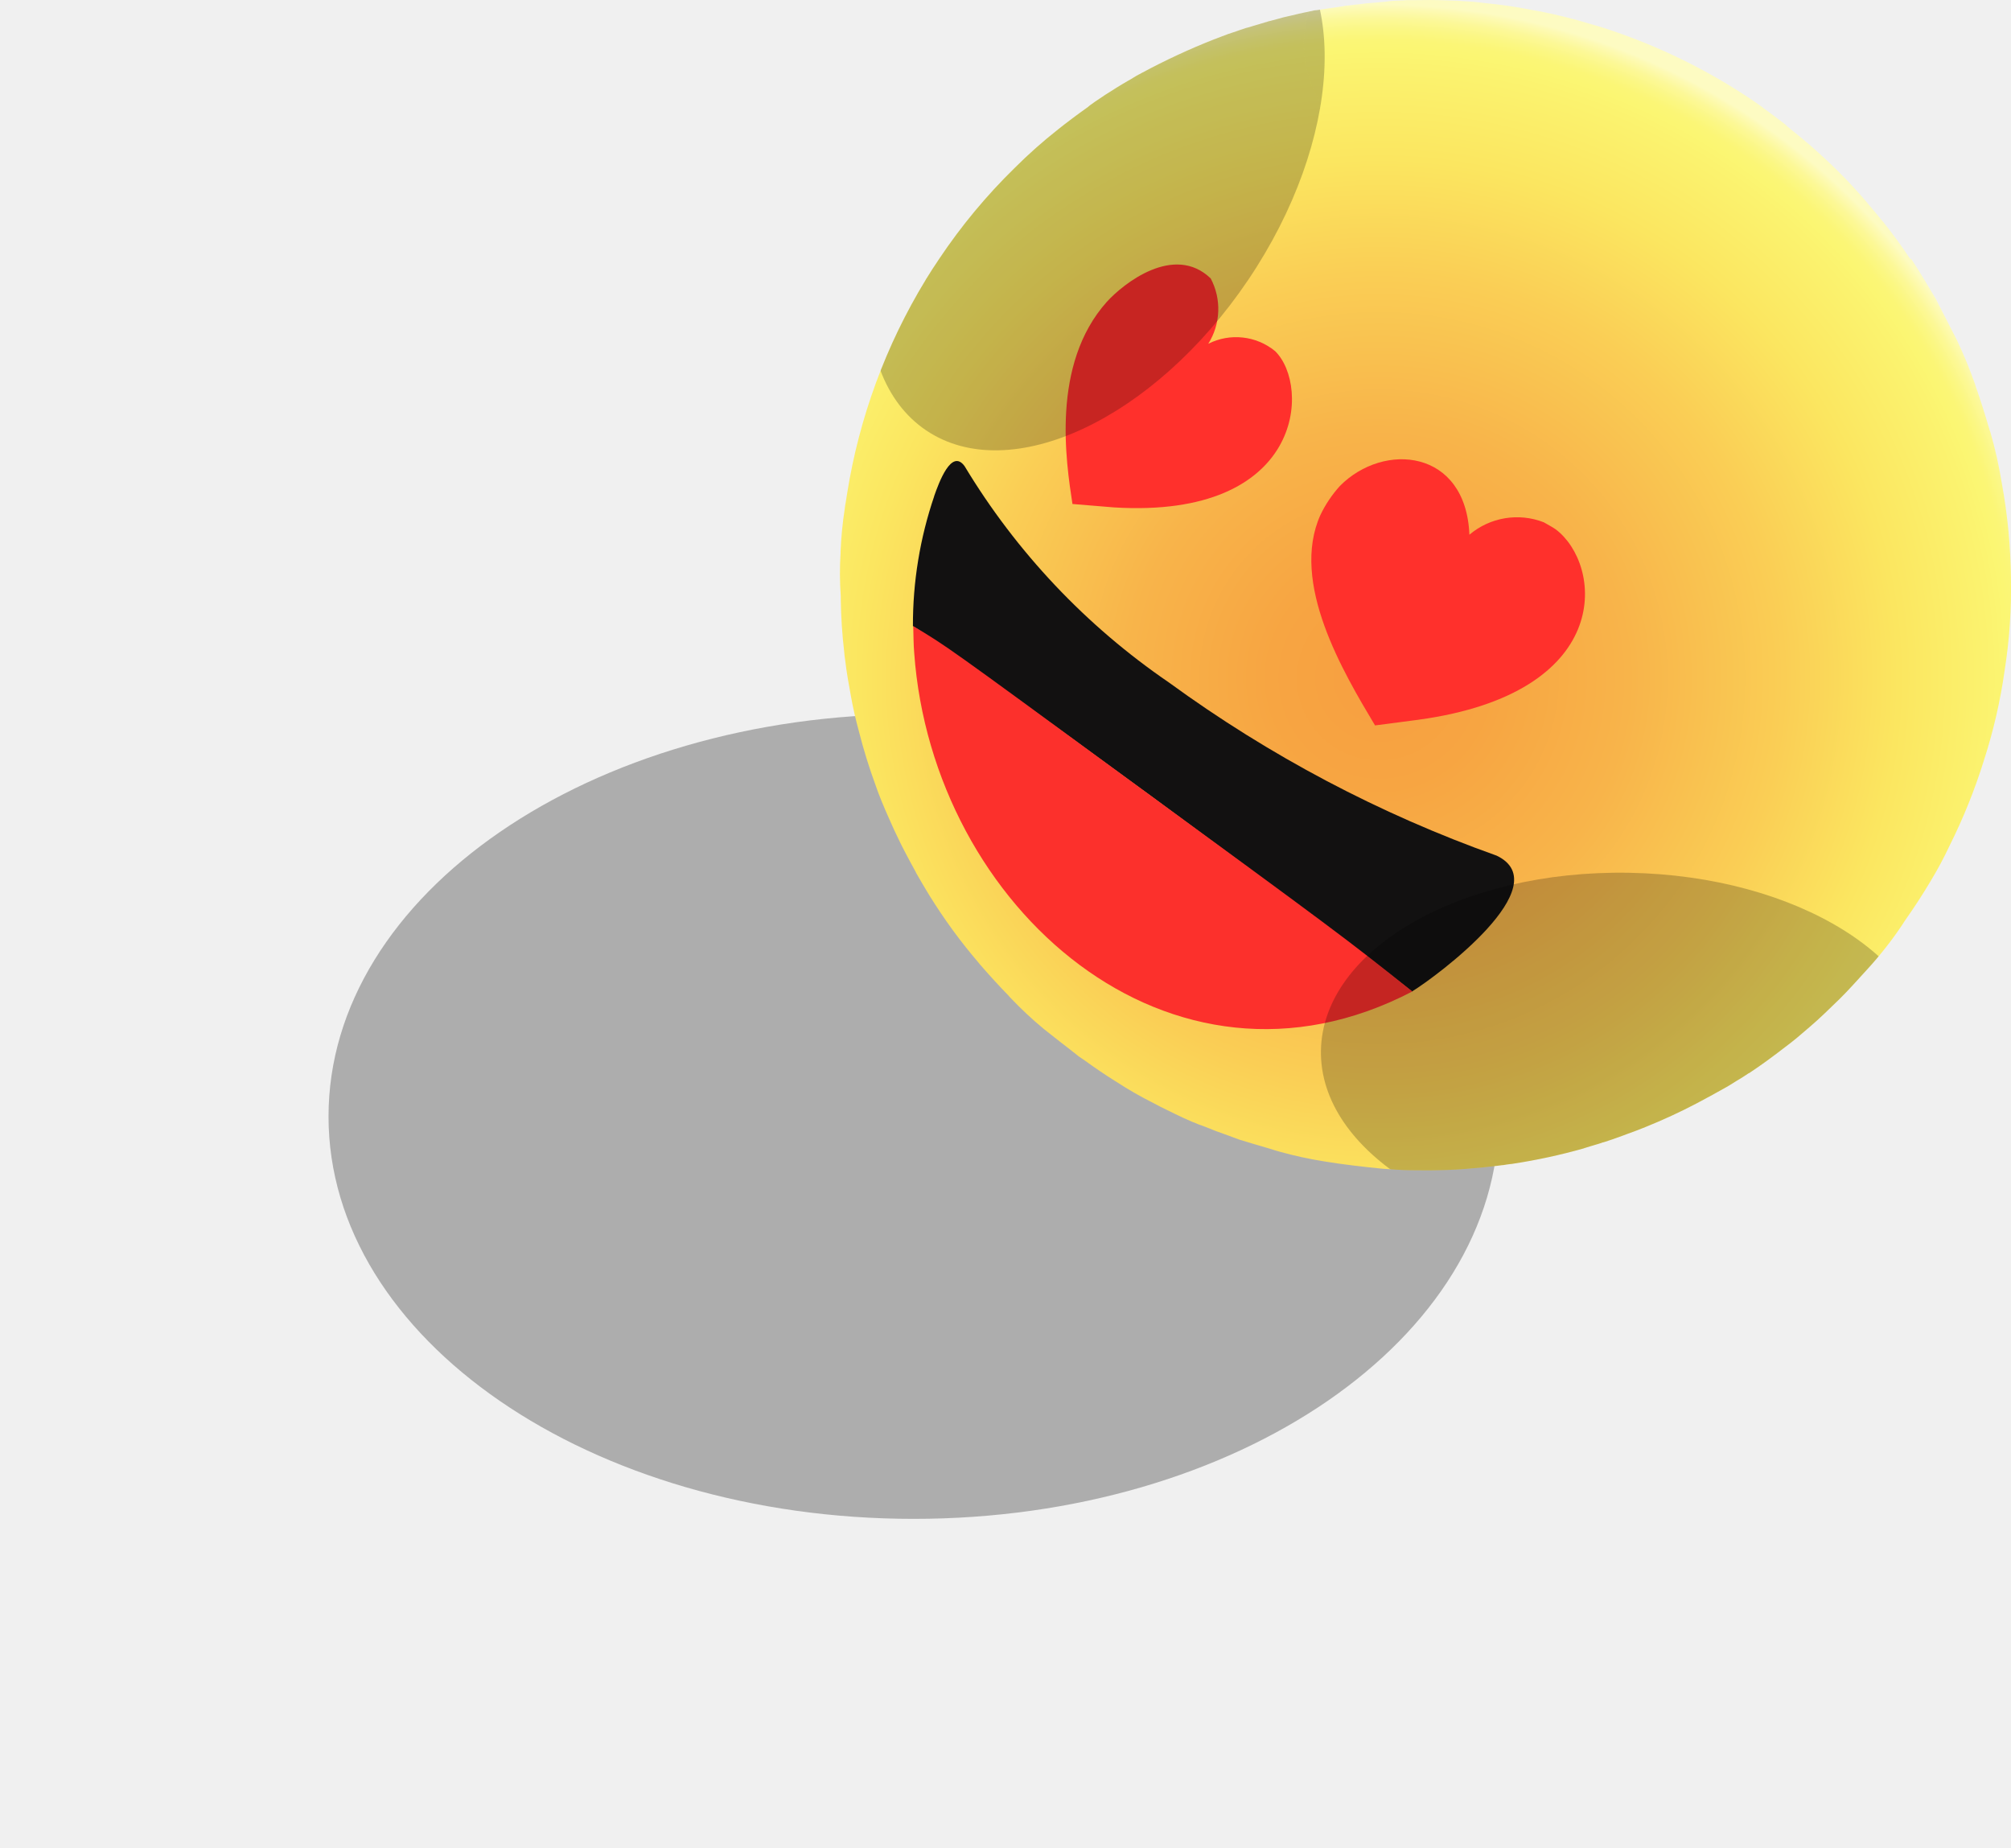
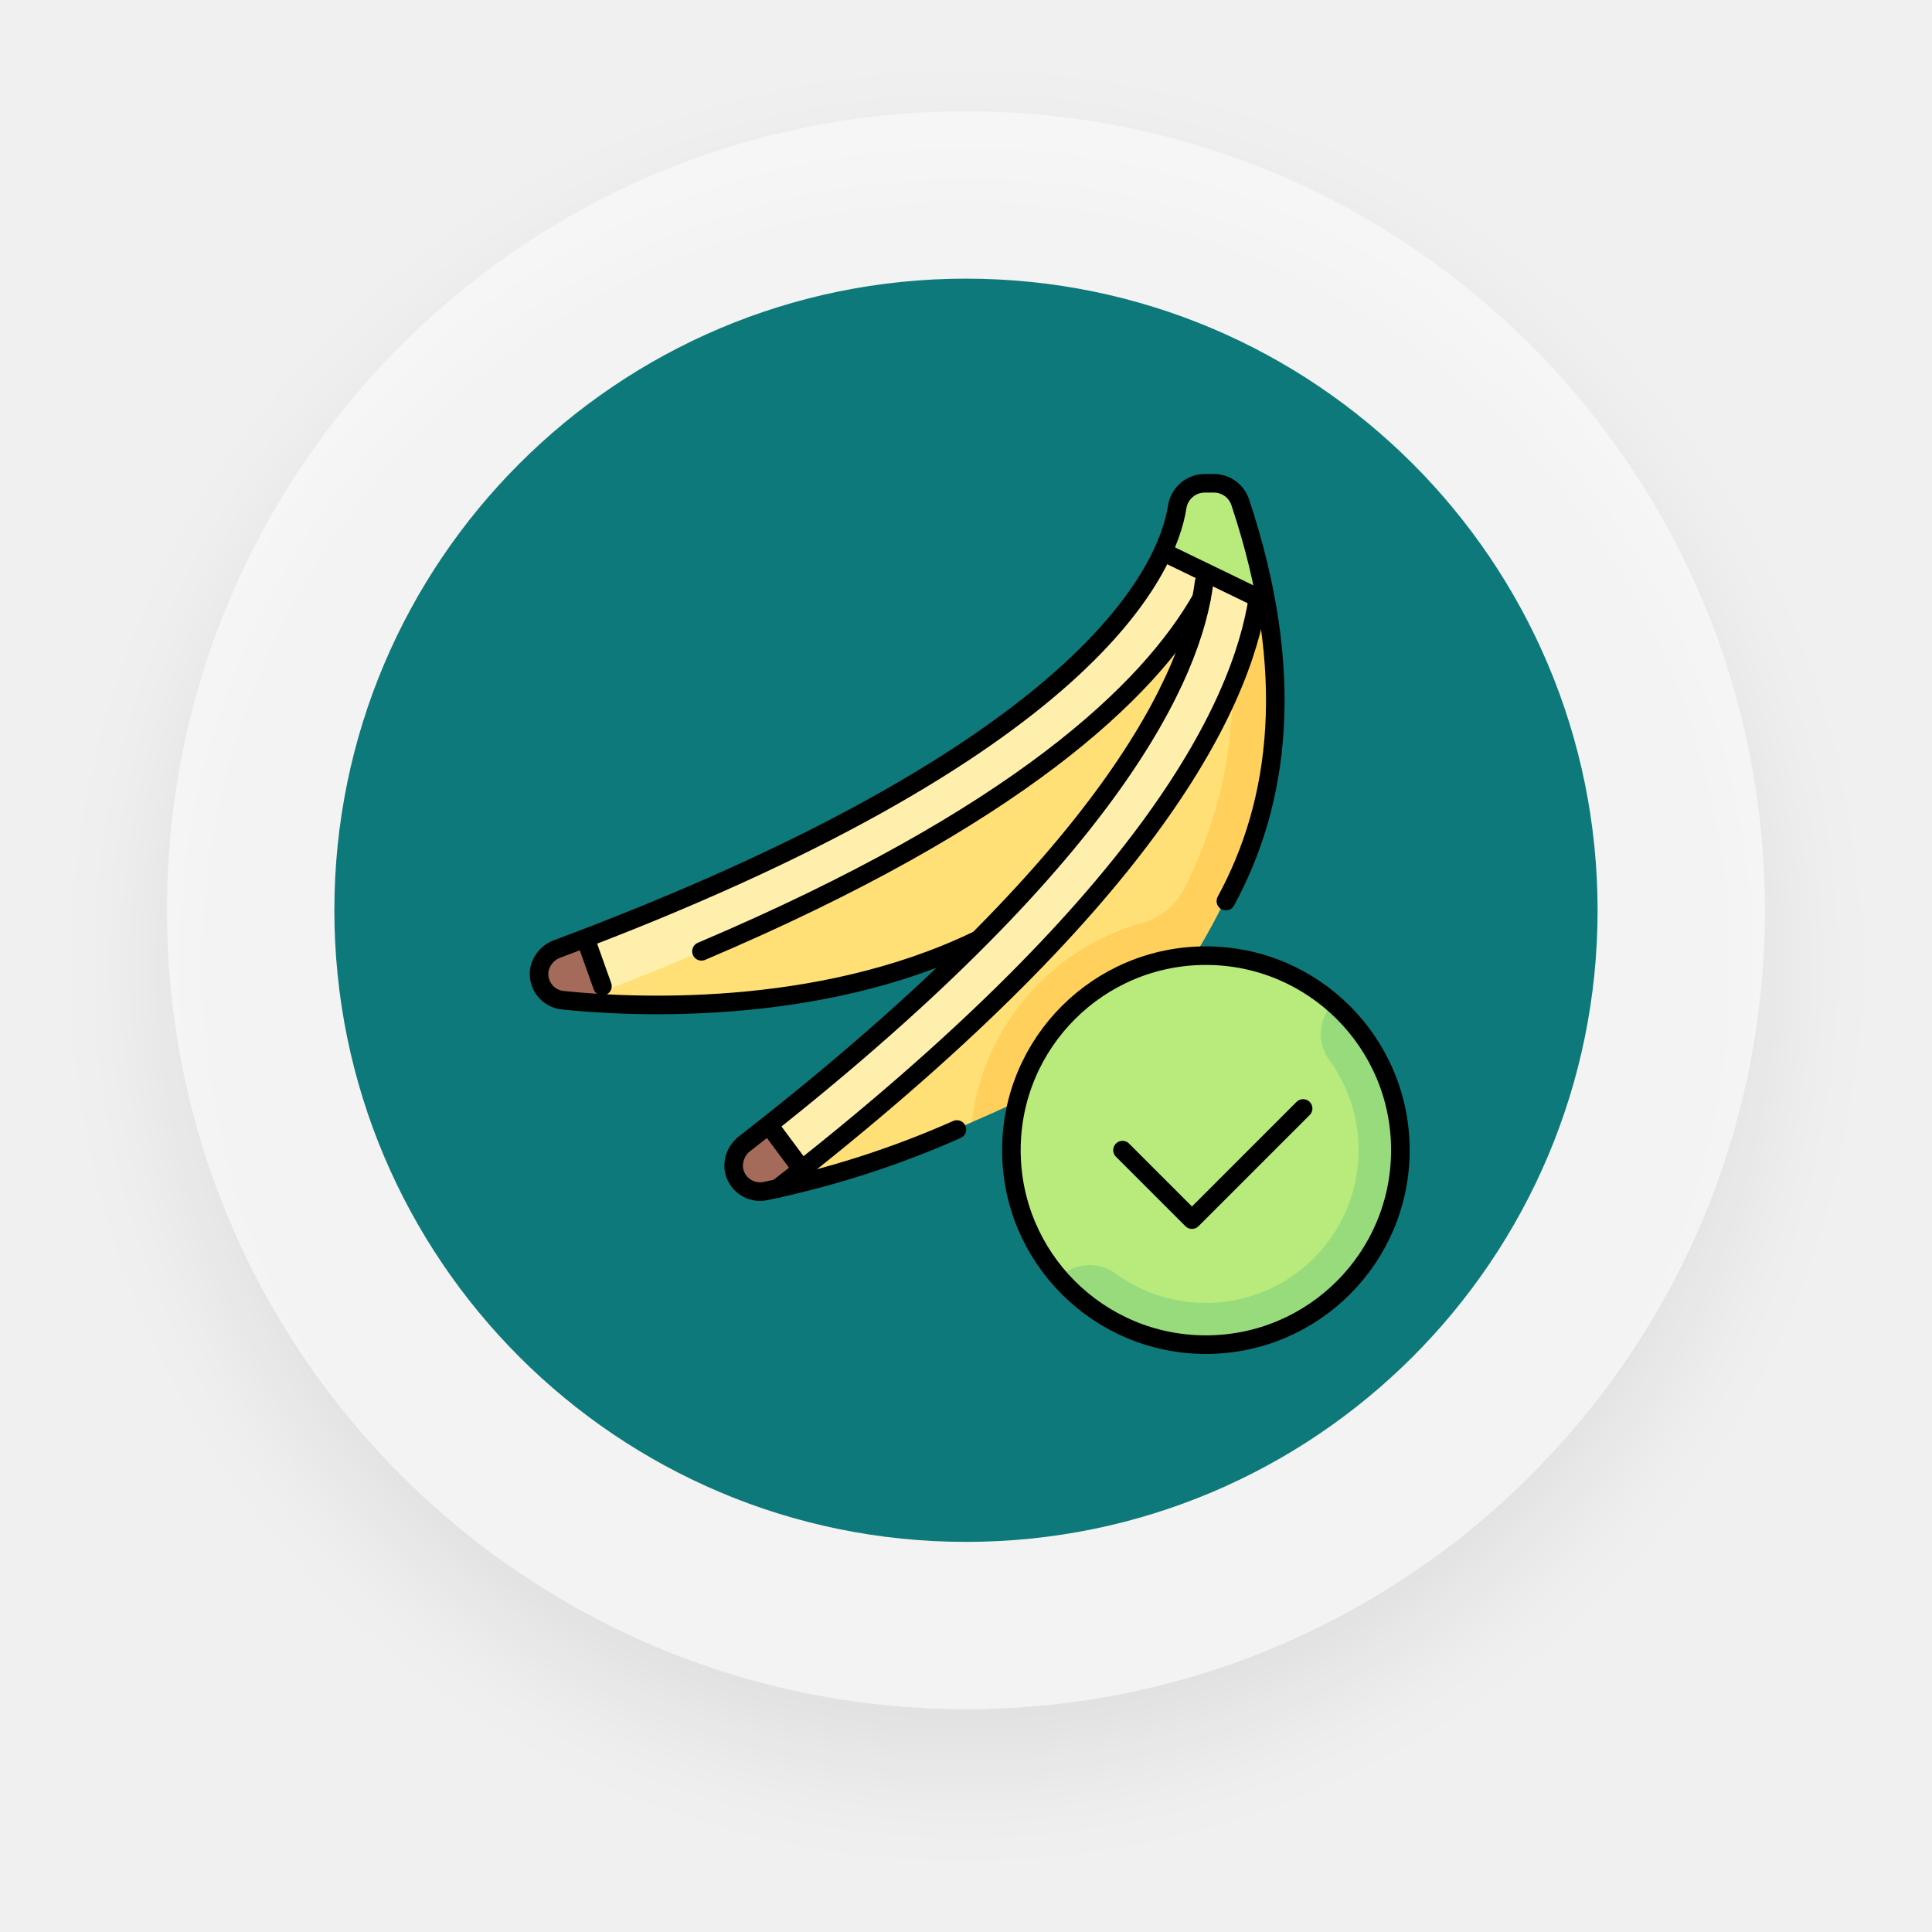
- <svg xmlns="http://www.w3.org/2000/svg" xmlns:xlink="http://www.w3.org/1999/xlink" width="82.478" height="75.758" viewBox="0 0 82.478 75.758">
+ <svg xmlns="http://www.w3.org/2000/svg" width="104" height="104" viewBox="0 0 104 104">
  <defs>
-     <radialGradient id="radial-gradient" cx="0.471" cy="0.58" r="0.575" gradientTransform="matrix(-0.999, -0.004, -0.004, 1, 0.933, 0.001)" gradientUnits="objectBoundingBox">
-       <stop offset="0" stop-color="#f79f40" />
-       <stop offset="0.163" stop-color="#f7a542" />
-       <stop offset="0.371" stop-color="#f8b44a" />
-       <stop offset="0.601" stop-color="#face55" />
-       <stop offset="0.771" stop-color="#fbe660" />
-       <stop offset="0.91" stop-color="#fbf36f" />
-       <stop offset="0.932" stop-color="#fbf672" />
-       <stop offset="0.947" stop-color="#fbf676" />
-       <stop offset="0.962" stop-color="#fbf783" />
-       <stop offset="0.978" stop-color="#fcf897" />
-       <stop offset="0.994" stop-color="#fdfab4" />
-       <stop offset="1" stop-color="#fdfbc2" />
-     </radialGradient>
-     <clipPath id="clip-path">
-       <path id="Trazado_116496" data-name="Trazado 116496" d="M52.65,29.84v-.06c0-.11-.03-.77-.15-1.75-.01-.09-.02-.17-.03-.26-.02-.12-.04-.25-.06-.38a23.894,23.894,0,0,0-3.15-8.77c0-.01-.01-.01-.01-.02-.17-.29-.35-.57-.54-.85h0a23.353,23.353,0,0,0-3.06-3.74,20.449,20.449,0,0,0-1.77-1.6c-.39-.32-.78-.62-1.19-.91a.265.265,0,0,1-.06-.05l-.05-.04-.21-.15c-.26-.18-.55-.37-.86-.57h0c-.01-.01-.02-.01-.03-.02-.15-.09-.3-.19-.47-.28-.07-.04-.15-.09-.22-.13s-.12-.07-.19-.11a1.092,1.092,0,0,0-.15-.08,25.413,25.413,0,0,0-2.93-1.4c-.26-.11-.47-.18-.58-.23l-.18-.07-.18-.07c-.01,0-.02-.01-.03-.01l-.04-.01-.3-.1-.04-.01c-.01,0-.03-.01-.04-.01l-.2-.07a2.759,2.759,0,0,0-.27-.08l-.23-.07c-.04-.01-.09-.03-.13-.04-.01,0-.03-.01-.04-.01s-.03-.01-.05-.01a.636.636,0,0,1-.07-.02l-.26-.07-.22-.06c-.07-.02-.14-.03-.21-.05h-.01l-.13-.03-.25-.06-.18-.04a2.049,2.049,0,0,0-.24-.05c-.01,0-.03-.01-.04-.01-.06-.01-.12-.03-.18-.04l-.11-.02-.13-.03h-.02l-.04-.01c-.02,0-.05-.01-.07-.01a1.766,1.766,0,0,1-.2-.04.6.6,0,0,0-.12-.02h0a2.068,2.068,0,0,1-.22-.04l-.19-.03c-.03-.01-.07-.01-.11-.02a.985.985,0,0,0-.17-.02,1,1,0,0,0-.16-.02l-.27-.03-.25-.03c-.03,0-.05-.01-.08-.01h-.02a1.641,1.641,0,0,0-.23-.02l-.34-.03c-.08-.01-.16-.01-.23-.02-.09-.01-.17-.01-.26-.02s-.18-.01-.27-.02A.97.97,0,0,1,29.76,7h-.37c-.48-.01-.96-.01-1.45,0-.11,0-.21,0-.31.01s-.22.01-.32.02c-.07,0-.13.01-.19.01-.16.01-.31.02-.46.04-.05,0-.11.01-.16.01-.22.02-.43.04-.64.07-.1.01-.2.02-.3.04h-.01c-.02,0-.04.01-.06.01q-.24.03-.45.06c-.11.02-.23.04-.34.05-.26.04-.47.08-.61.11-.7.14-1.38.3-2.06.5-.41.11-.77.22-1.21.38a24.021,24.021,0,0,0-5.31,2.61h0c-.17.11-.33.22-.49.33a.265.265,0,0,0-.06.05c-.28.2-.56.4-.84.61a.423.423,0,0,1-.07.05l-.02.02-.02.02c-.01.01-.02.02-.03.02s-.02.01-.03.02c-.08.06-.15.12-.23.18-.15.12-.3.24-.44.36-.08.07-.16.13-.24.2-.16.14-.32.27-.46.4l-.02.02-.02.02c-.03.03-.07.06-.1.09-.75.69-1.21,1.19-1.24,1.22-.23.25-.46.51-.69.77-.16.19-.33.38-.5.59-.01.01-.02.03-.04.04l-.03.03c-.34.42-.69.89-1.08,1.46l-.01.01-.01.01c-.01.01-.01.02-.02.02-.18.26-.36.55-.54.86-.16.26-.32.52-.46.75l-.46.88c-.15.29-.29.56-.42.82a16.758,16.758,0,0,0-.76,1.82h0v.01c-.22.6-.42,1.23-.6,1.84l-.01.02a.037.037,0,0,1-.01.03,17.968,17.968,0,0,0-.5,2.13,23.506,23.506,0,0,0-.17,7.66,22.794,22.794,0,0,0,.82,3.68,23.944,23.944,0,0,0,1.38,3.51,15.311,15.311,0,0,0,.75,1.42c.32.56.68,1.11,1.06,1.66.04.07.09.13.13.2a16,16,0,0,0,1.39,1.8c.34.37.78.88,1.14,1.24s.83.82,1.22,1.15h0c.42.37.6.53.99.83q.72.585,1.47,1.08h.01c.16.11.32.22.49.32.19.12.38.24.55.34.09.05.22.13.36.21a.573.573,0,0,1,.07.04c.15.09.33.18.52.29.04.02.09.05.13.07a22.789,22.789,0,0,0,2.12,1c.18.07.42.17.7.28l.24.09.42.15.3.1.11.03c.01,0,.01,0,.02.01l.16.05a2.759,2.759,0,0,0,.27.08l.26.08c.01,0,.02,0,.02.01a22.1,22.1,0,0,0,2.96.66l.09.01c.08.01.17.03.27.04h.03l.23.03.53.06c.24.03.56.05.79.07s.49.03.74.04h.02c.13.01.25.01.37.01.33.01.77,0,1.1.01s.79-.03,1.13-.05c.72-.06,1.68-.17,2.39-.28a18.747,18.747,0,0,0,1.84-.38c.14-.04.28-.08.43-.12.43-.12.87-.25,1.24-.36l.43-.16c.35-.12.69-.25,1.03-.38l.17-.06c.4-.15.89-.38,1.32-.59.19-.09.37-.18.55-.28a15.71,15.71,0,0,0,1.56-.88c.02-.01.03-.02.05-.03.41-.26.82-.52,1.22-.81.09-.06.18-.12.26-.17l.44-.34c.12-.09.23-.18.35-.27l.66-.52a14.289,14.289,0,0,0,1.37-1.26l.03-.03.07-.07c.35-.35.74-.77,1.2-1.29a.138.138,0,0,0,.03-.04h0a20.958,20.958,0,0,0,2.02-2.71c.01-.01.01-.02.02-.03.19-.3.38-.61.57-.95v-.01h0c.08-.14.16-.29.24-.44.11-.2.22-.41.31-.59l.09-.18c.16-.32.31-.65.47-.99.21-.47.41-.94.56-1.36h0c.26-.7.5-1.44.71-2.23.13-.48.25-.96.33-1.41.1-.48.18-.98.25-1.5.02-.12.03-.23.05-.34.08-.69.14-1.41.16-2.14v-.13C52.68,31.04,52.68,30.45,52.65,29.84Z" transform="translate(-4.654 -6.992)" />
-     </clipPath>
-     <linearGradient id="linear-gradient" x1="-0.166" y1="-323.933" x2="-1.166" y2="-323.933" gradientUnits="objectBoundingBox">
-       <stop offset="0" stop-color="#19b79c" />
-       <stop offset="0.405" stop-color="#1dbb9e" />
-       <stop offset="0.825" stop-color="#2ac8a3" />
-       <stop offset="0.997" stop-color="#31cfa6" />
-     </linearGradient>
-     <linearGradient id="linear-gradient-2" x1="-2.106" y1="-363.238" x2="-3.08" y2="-363.238" xlink:href="#linear-gradient" />
-     <clipPath id="clip-path-2">
-       <path id="Trazado_116504" data-name="Trazado 116504" d="M4.652,29.65v-.06a15.757,15.757,0,0,1,.17-1.74,2.335,2.335,0,0,1,.04-.26c.02-.12.04-.25.06-.38a24.088,24.088,0,0,1,3.22-8.75c0-.01.01-.01.01-.02.18-.29.36-.57.55-.85h0a23.39,23.39,0,0,1,3.09-3.72,20.134,20.134,0,0,1,1.78-1.58q.585-.465,1.2-.9a.265.265,0,0,0,.06-.05l.05-.04.21-.15c.26-.18.55-.37.86-.56h0c.01-.01.02-.01.03-.02.15-.09.31-.19.47-.28a2.53,2.53,0,0,0,.22-.13c.06-.04.12-.07.19-.11.05-.03.1-.05.15-.08a27.308,27.308,0,0,1,2.95-1.37c.26-.1.47-.18.58-.22l.18-.06.18-.06c.01,0,.02-.01.03-.01l.05-.02.3-.1.04-.01c.01,0,.03-.01.04-.01l.2-.06c.08-.02.19-.06.27-.08l.23-.07a.647.647,0,0,0,.13-.04c.01,0,.03-.01.04-.01s.03-.01.05-.01a.637.637,0,0,0,.07-.02l.26-.07.22-.06c.07-.02.14-.03.21-.05h.01l.13-.03c.08-.02.18-.04.25-.06l.18-.04c.08-.02.16-.03.24-.05.01,0,.03-.01.04-.01a1.163,1.163,0,0,0,.18-.04l.11-.01.13-.02h.02l.04-.01c.02,0,.05-.01.07-.01l.2-.03c.04-.01.09-.01.13-.02h0l.22-.03.19-.03a.516.516,0,0,0,.11-.02.985.985,0,0,1,.17-.02c.06-.01.11-.01.16-.02l.27-.03.25-.03c.03,0,.05-.01.08-.01h.02c.07-.01.15-.01.23-.02l.34-.03c.08-.01.16-.01.23-.02a1.569,1.569,0,0,1,.24-.03,2.437,2.437,0,0,1,.27-.01.86.86,0,0,1,.16-.01l.15-.01h.24c.49-.01.97-.01,1.45.01.11,0,.21.01.31.01s.22.01.32.02c.07,0,.13.01.19.01.16.01.31.02.46.04.05.01.11.01.16.02.22.02.43.05.64.07.1.01.2.03.3.04h.01c.02,0,.04.01.06.01.16.02.31.05.45.07l.34.06c.26.05.47.09.6.11.69.14,1.38.31,2.06.52.41.11.76.23,1.21.39a24.178,24.178,0,0,1,5.28,2.65h0c.16.11.33.22.49.34a.265.265,0,0,1,.06.05c.28.2.56.41.83.62a.424.424,0,0,0,.07.05l.02.02.02.02.03.03c.01.01.02.01.02.02.08.06.15.12.22.18.15.12.3.24.44.36.08.07.16.14.24.2.16.14.31.28.46.41l.02.02.02.02c.03.03.07.06.1.09.75.69,1.2,1.2,1.23,1.23.23.25.46.51.68.78.16.19.32.38.49.59.01.01.02.03.04.04l.02.03c.33.42.69.89,1.07,1.47l.04.01.01.01c.01.01.01.02.02.02.17.26.36.56.54.86.16.26.31.53.45.75l.45.88c.15.29.29.56.42.82a18.431,18.431,0,0,1,.75,1.83h0v.01c.21.6.41,1.23.59,1.85l.01.02a.037.037,0,0,0,.01.03,17.59,17.59,0,0,1,.48,2.14,22.71,22.71,0,0,1,.37,3.87,21.465,21.465,0,0,1-.26,3.8,21.96,21.96,0,0,1-.85,3.68,23.286,23.286,0,0,1-1.41,3.5,15.244,15.244,0,0,1-.76,1.42c-.33.56-.69,1.11-1.07,1.65-.04.07-.09.13-.13.2a15.2,15.2,0,0,1-1.41,1.79c-.34.37-.79.88-1.15,1.23s-.84.82-1.22,1.14h0c-.43.37-.6.52-1,.82-.49.38-.98.74-1.48,1.07H41.9c-.16.11-.32.21-.49.31-.19.12-.38.24-.55.33-.09.05-.22.12-.36.2a.574.574,0,0,0-.07.04c-.15.08-.33.18-.52.28-.04.02-.09.05-.13.07a23.108,23.108,0,0,1-2.12.98c-.18.07-.42.17-.71.27l-.24.09-.42.15-.3.1-.11.03c-.01,0-.01,0-.02.01l-.16.05c-.08.02-.19.06-.27.08l-.26.08c-.01,0-.02,0-.02.01a23.962,23.962,0,0,1-2.96.64l-.09.01c-.08.01-.17.02-.27.04H31.8l-.23.03-.53.06c-.24.02-.56.05-.79.07s-.49.03-.74.04h-.02c-.13,0-.25.01-.37.01-.33.01-.77,0-1.1,0s-.79-.04-1.13-.06c-.72-.07-1.68-.18-2.39-.3a16.281,16.281,0,0,1-1.84-.4c-.14-.04-.28-.08-.43-.13-.43-.12-.87-.26-1.24-.37l-.43-.16c-.35-.12-.69-.25-1.03-.39l-.17-.06c-.4-.15-.88-.38-1.32-.6-.19-.09-.37-.18-.55-.28a15.612,15.612,0,0,1-1.55-.89.219.219,0,0,0-.05-.03c-.41-.26-.81-.53-1.21-.82-.09-.06-.17-.12-.25-.17L14,49.97c-.12-.09-.23-.18-.35-.27l-.66-.52a15.233,15.233,0,0,1-1.36-1.27l-.03-.03-.06-.07c-.34-.35-.74-.78-1.19-1.3a.138.138,0,0,1-.03-.04h0a21.889,21.889,0,0,1-2-2.73c-.01-.01-.01-.02-.02-.03-.18-.3-.37-.61-.56-.95v-.01h0c-.08-.14-.16-.29-.24-.44-.11-.21-.22-.41-.31-.59l-.09-.18c-.16-.32-.31-.65-.46-.99-.21-.47-.41-.95-.55-1.36h0a22.441,22.441,0,0,1-.69-2.23c-.13-.48-.24-.96-.32-1.41-.09-.49-.18-.98-.24-1.5-.02-.12-.03-.23-.04-.34a21.166,21.166,0,0,1-.14-2.14v-.13A13.347,13.347,0,0,1,4.652,29.65Z" transform="translate(-4.627 -6.983)" fill="url(#radial-gradient)" />
-     </clipPath>
+     <filter id="a" x="0" y="0" width="104" height="104" filterUnits="userSpaceOnUse">
+       <feOffset dy="3" input="SourceAlpha" />
+       <feGaussianBlur stdDeviation="3" result="b" />
+       <feFlood flood-opacity="0.161" />
+       <feComposite operator="in" in2="b" />
+       <feComposite in="SourceGraphic" />
+     </filter>
  </defs>
-   <g id="Grupo_157926" data-name="Grupo 157926" transform="translate(13.474)">
-     <ellipse id="Elipse_4737" data-name="Elipse 4737" cx="24" cy="16.5" rx="24" ry="16.5" transform="translate(0 29.284)" fill="#0b0b0b" opacity="0.292" style="mix-blend-mode: multiply;isolation: isolate" />
-     <path id="Trazado_116493" data-name="Trazado 116493" d="M4.652,29.65v-.06a15.757,15.757,0,0,1,.17-1.74,2.335,2.335,0,0,1,.04-.26c.02-.12.04-.25.06-.38a24.088,24.088,0,0,1,3.22-8.75c0-.01.01-.01.01-.02.18-.29.36-.57.55-.85h0a23.39,23.39,0,0,1,3.09-3.72,20.134,20.134,0,0,1,1.78-1.58q.585-.465,1.2-.9a.265.265,0,0,0,.06-.05l.05-.04.21-.15c.26-.18.55-.37.86-.56h0c.01-.01.02-.01.03-.02.15-.09.31-.19.47-.28a2.53,2.53,0,0,0,.22-.13c.06-.04.12-.07.19-.11.05-.03.1-.05.15-.08a27.308,27.308,0,0,1,2.95-1.37c.26-.1.47-.18.58-.22l.18-.06.18-.06c.01,0,.02-.01.03-.01l.05-.02.3-.1.04-.01c.01,0,.03-.01.04-.01l.2-.06c.08-.02.19-.06.27-.08l.23-.07a.647.647,0,0,0,.13-.04c.01,0,.03-.01.04-.01s.03-.01.05-.01a.637.637,0,0,0,.07-.02l.26-.07.22-.06c.07-.02.14-.03.21-.05h.01l.13-.03c.08-.02.18-.04.25-.06l.18-.04c.08-.02.16-.03.24-.05.01,0,.03-.01.04-.01a1.163,1.163,0,0,0,.18-.04l.11-.01.13-.02h.02l.04-.01c.02,0,.05-.01.07-.01l.2-.03c.04-.01.09-.01.13-.02h0l.22-.03.19-.03a.516.516,0,0,0,.11-.02.985.985,0,0,1,.17-.02c.06-.01.11-.01.16-.02l.27-.03.25-.03c.03,0,.05-.01.08-.01h.02c.07-.01.15-.01.23-.02l.34-.03c.08-.01.16-.01.23-.02a1.569,1.569,0,0,1,.24-.03,2.437,2.437,0,0,1,.27-.01.86.86,0,0,1,.16-.01l.15-.01h.24c.49-.01.97-.01,1.45.01.11,0,.21.01.31.01s.22.01.32.02c.07,0,.13.01.19.01.16.01.31.02.46.04.05.01.11.01.16.02.22.02.43.05.64.07.1.01.2.03.3.04h.01c.02,0,.04.01.06.01.16.02.31.05.45.07l.34.06c.26.05.47.09.6.11.69.14,1.38.31,2.06.52.41.11.76.23,1.21.39a24.178,24.178,0,0,1,5.28,2.65h0c.16.11.33.22.49.34a.265.265,0,0,1,.06.05c.28.2.56.41.83.62a.424.424,0,0,0,.07.05l.02.02.02.02.03.03c.01.01.02.01.02.02.08.06.15.12.22.18.15.12.3.24.44.36.08.07.16.14.24.2.16.14.31.28.46.41l.02.02.02.02c.03.03.07.06.1.09.75.69,1.2,1.2,1.23,1.23.23.25.46.51.68.78.16.19.32.38.49.59.01.01.02.03.04.04l.02.03c.33.42.69.89,1.07,1.47l.04.01.01.01c.01.01.01.02.02.02.17.26.36.56.54.86.16.26.31.53.45.75l.45.88c.15.29.29.56.42.82a18.431,18.431,0,0,1,.75,1.83h0v.01c.21.6.41,1.23.59,1.85l.01.02a.037.037,0,0,0,.01.03,17.59,17.59,0,0,1,.48,2.14,22.71,22.71,0,0,1,.37,3.87,21.465,21.465,0,0,1-.26,3.8,21.96,21.96,0,0,1-.85,3.68,23.286,23.286,0,0,1-1.41,3.5,15.244,15.244,0,0,1-.76,1.42c-.33.56-.69,1.11-1.07,1.65-.04.07-.09.13-.13.2a15.2,15.2,0,0,1-1.41,1.79c-.34.37-.79.88-1.15,1.23s-.84.82-1.22,1.14h0c-.43.37-.6.52-1,.82-.49.38-.98.74-1.48,1.07H41.9c-.16.11-.32.21-.49.31-.19.12-.38.24-.55.33-.09.05-.22.12-.36.2a.574.574,0,0,0-.07.04c-.15.08-.33.18-.52.28-.04.02-.09.05-.13.07a23.108,23.108,0,0,1-2.12.98c-.18.07-.42.17-.71.27l-.24.09-.42.15-.3.1-.11.03c-.01,0-.01,0-.02.01l-.16.05c-.08.02-.19.06-.27.08l-.26.08c-.01,0-.02,0-.02.01a23.962,23.962,0,0,1-2.96.64l-.09.01c-.08.01-.17.02-.27.04H31.8l-.23.03-.53.06c-.24.02-.56.05-.79.07s-.49.03-.74.04h-.02c-.13,0-.25.01-.37.01-.33.01-.77,0-1.1,0s-.79-.04-1.13-.06c-.72-.07-1.68-.18-2.39-.3a16.281,16.281,0,0,1-1.84-.4c-.14-.04-.28-.08-.43-.13-.43-.12-.87-.26-1.24-.37l-.43-.16c-.35-.12-.69-.25-1.03-.39l-.17-.06c-.4-.15-.88-.38-1.32-.6-.19-.09-.37-.18-.55-.28a15.612,15.612,0,0,1-1.55-.89.219.219,0,0,0-.05-.03c-.41-.26-.81-.53-1.21-.82-.09-.06-.17-.12-.25-.17L14,49.97c-.12-.09-.23-.18-.35-.27l-.66-.52a15.233,15.233,0,0,1-1.36-1.27l-.03-.03-.06-.07c-.34-.35-.74-.78-1.19-1.3a.138.138,0,0,1-.03-.04h0a21.889,21.889,0,0,1-2-2.73c-.01-.01-.01-.02-.02-.03-.18-.3-.37-.61-.56-.95v-.01h0c-.08-.14-.16-.29-.24-.44-.11-.21-.22-.41-.31-.59l-.09-.18c-.16-.32-.31-.65-.46-.99-.21-.47-.41-.95-.55-1.36h0a22.441,22.441,0,0,1-.69-2.23c-.13-.48-.24-.96-.32-1.41-.09-.49-.18-.98-.24-1.5-.02-.12-.03-.23-.04-.34a21.166,21.166,0,0,1-.14-2.14v-.13A13.347,13.347,0,0,1,4.652,29.65Z" transform="translate(16.349 -6.983)" fill="url(#radial-gradient)" />
-     <g id="Grupo_86225" data-name="Grupo 86225" transform="translate(20.955 0.009)" clip-path="url(#clip-path)">
-       <path id="Trazado_116494" data-name="Trazado 116494" d="M50.67,21.64a4.37,4.37,0,0,1,.18-.46C50.8,21.33,50.74,21.48,50.67,21.64Z" transform="translate(-48.844 -6.992)" fill="url(#linear-gradient)" />
-       <path id="Trazado_116495" data-name="Trazado 116495" d="M4.7,34.92c.03-.14.05-.28.08-.41C4.75,34.65,4.73,34.79,4.7,34.92Z" transform="translate(43.196 -6.992)" fill="url(#linear-gradient-2)" />
-     </g>
-     <path id="Trazado_116497" data-name="Trazado 116497" d="M25.873,27.33A16.375,16.375,0,0,0,25,32.66c2.26,1.39,16.97,12.2,20.47,14.98,1.03-.63,6.02-4.35,3.47-5.57a52.925,52.925,0,0,1-13.44-7.1,28.664,28.664,0,0,1-8.38-8.87c-.54-.75-1.06.69-1.25,1.23" transform="translate(-1.032 -6.983)" fill="#121111" />
-     <path id="Trazado_116499" data-name="Trazado 116499" d="M29.22,33.76c.75,10.43,10.52,19.05,20.43,13.88-2.65-2.12-3.33-2.62-11.66-8.71-7.45-5.46-7.45-5.46-8.81-6.27.01.33.01.77.04,1.1" transform="translate(-5.199 -6.983)" fill="#fc302c" />
-     <g id="Grupo_86231" data-name="Grupo 86231" transform="translate(40.307 18.833)">
-       <path id="Trazado_116501" data-name="Trazado 116501" d="M22.473,28.1c-1.25,2.78.93,6.44,2.24,8.63.65-.09,1.52-.19,2.17-.29,7.67-1.22,7.14-6.32,5.24-7.75-.14-.1-.34-.2-.49-.29a3.024,3.024,0,0,0-3.05.51c-.14-3.51-3.51-3.82-5.31-2a4.969,4.969,0,0,0-.8,1.19" transform="translate(-22.099 -25.816)" fill="#ff302c" />
-     </g>
-     <g id="Grupo_86232" data-name="Grupo 86232" transform="translate(30.232 10.846)">
-       <path id="Trazado_116503" data-name="Trazado 116503" d="M35.806,19.36c-2.3,2.57-1.67,6.58-1.41,8.29.51.04,1.19.1,1.7.14,7.78.48,8.08-4.98,6.61-6.41a2.529,2.529,0,0,0-2.74-.3,2.679,2.679,0,0,0,.1-2.68c-1.5-1.44-3.58.21-4.26.96" transform="translate(-34.117 -17.829)" fill="#ff302c" />
-     </g>
-     <g id="Enmascarar_grupo_59" data-name="Enmascarar grupo 59" transform="translate(20.976 0)" clip-path="url(#clip-path-2)">
-       <g id="Grupo_86233" data-name="Grupo 86233" transform="translate(-2.683 -7.272)" opacity="0.561" style="mix-blend-mode: multiply;isolation: isolate">
-         <g id="Grupo_86230" data-name="Grupo 86230" transform="translate(0)">
-           <ellipse id="Elipse_4734" data-name="Elipse 4734" cx="12.5" cy="7.5" rx="12.5" ry="7.5" transform="translate(21.707 1.557)" fill="#fff" opacity="0.743" />
-           <ellipse id="Elipse_4735" data-name="Elipse 4735" cx="12.5" cy="7.5" rx="12.5" ry="7.5" transform="translate(26.415 8.388) rotate(124)" opacity="0.387" />
-           <ellipse id="Elipse_4736" data-name="Elipse 4736" cx="12.5" cy="7.5" rx="12.5" ry="7.5" transform="matrix(-1, -0.017, 0.017, -1, 47.282, 58.274)" opacity="0.387" />
+   <g transform="translate(18872.586 11894.586)">
+     <g transform="translate(-18864 -11889)">
+       <g transform="matrix(1, 0, 0, 1, -8.59, -5.59)" filter="url(#a)">
+         <circle cx="43" cy="43" r="43" transform="translate(9 6)" fill="#fff" opacity="0.45" />
+       </g>
+       <circle cx="34" cy="34" r="34" transform="translate(9.413 9.414)" fill="#0e797a" />
+       <g transform="translate(20.43 20.43)">
+         <g transform="translate(0 0)">
+           <path d="M45.243,8.511A1.493,1.493,0,0,0,43.825,7.5h-.493a1.5,1.5,0,0,0-1.478,1.277c-.541,3.387-4.728,13.077-33.347,23.777A1.506,1.506,0,0,0,7.516,33.7a1.423,1.423,0,0,0,1.263,1.627c3.46.359,13.181.918,22.345-3.231A133.278,133.278,0,0,1,18.588,43.033a1.5,1.5,0,0,0-.6,1.392A1.423,1.423,0,0,0,19.677,45.6a61.927,61.927,0,0,0,11.118-3.707L44.486,29.81C48.058,22.3,47.543,15.414,45.243,8.511Z" transform="translate(-7.501 -7.5)" fill="#ffe077" />
+           <path d="M272.252,39.844l-2.163.561.188.724a23.828,23.828,0,0,1-1.638,17.491,3.6,3.6,0,0,1-2.226,1.852,12.7,12.7,0,0,0-9.223,10.747,79.621,79.621,0,0,0,8.719-4.4C273.966,56.957,274.637,48.367,272.252,39.844Z" transform="translate(-233.896 -36.827)" fill="#ffd05b" />
+           <path d="M41.082,47.051c-2.071,4.5-9.1,12.586-32.562,21.359a1.518,1.518,0,0,0-1.007,1.167A1.423,1.423,0,0,0,8.778,71.19c.218.023.461.046.727.069C31.429,63.013,40.128,55,43.325,49.392c-.989,5.734-6.835,15.566-24.729,29.495a1.516,1.516,0,0,0-.61,1.41,1.423,1.423,0,0,0,1.69,1.164l.427-.089c12.609-9.743,19.227-17.659,22.955-23.55,1.861-2.941,3.158-8.382,3.158-8.382Z" transform="translate(-7.5 -43.361)" fill="#ffefac" />
+           <path d="M369.715,7.5a1.5,1.5,0,0,0-1.479,1.277,9.352,9.352,0,0,1-.771,2.413l5.545,2.687a37.645,37.645,0,0,0-1.385-5.366A1.493,1.493,0,0,0,370.208,7.5Z" transform="translate(-333.883 -7.5)" fill="#b8eb7c" />
+           <path d="M121.533,378.642c-.24.19-.949.716-1.2.908a1.5,1.5,0,0,0-.6,1.392,1.423,1.423,0,0,0,1.692,1.175c.335-.068,1.654-.394,2.34-.572Z" transform="translate(-109.249 -344.017)" fill="#a46a5a" />
+           <path d="M9.671,271.273c-.389.149-.765.3-1.164.446a1.505,1.505,0,0,0-.991,1.148,1.423,1.423,0,0,0,1.263,1.627c.547.057,1.265.117,2.1.164Z" transform="translate(-7.5 -246.665)" fill="#a46a5a" />
+           <circle cx="10.47" cy="10.47" r="10.47" transform="translate(25.427 25.427)" fill="#b8eb7c" />
+           <path d="M325.92,315.45a10.436,10.436,0,0,0-3.618-7.9,2.371,2.371,0,0,0-.217,3.037,8.229,8.229,0,0,1-11.5,11.5,2.371,2.371,0,0,0-3.036.218,10.462,10.462,0,0,0,18.374-6.852Z" transform="translate(-279.554 -279.553)" fill="#98db7c" />
+         </g>
+         <g transform="translate(0 0)">
+           <circle cx="10.47" cy="10.47" r="10.47" transform="translate(25.427 25.427)" fill="none" stroke="#000" stroke-linecap="round" stroke-linejoin="round" stroke-miterlimit="10" stroke-width="1" />
+           <path d="M344.177,370.47l3.739,3.739,5.983-5.983" transform="translate(-312.768 -334.573)" fill="none" stroke="#000" stroke-linecap="round" stroke-linejoin="round" stroke-miterlimit="10" stroke-width="1" />
+           <line x2="5.279" y2="2.558" transform="translate(33.652 3.723)" fill="none" stroke="#000" stroke-linecap="round" stroke-linejoin="round" stroke-miterlimit="10" stroke-width="1" />
+           <path d="M170.925,72.657c-.916,6.174-6.233,16.612-25.885,31.888" transform="translate(-132.209 -66.578)" fill="none" stroke="#000" stroke-linecap="round" stroke-linejoin="round" stroke-miterlimit="10" stroke-width="1" />
+           <path d="M128.131,74.163c-2.828,4.959-9.9,11.756-26.907,18.975" transform="translate(-92.48 -67.944)" fill="none" stroke="#000" stroke-linecap="round" stroke-linejoin="round" stroke-miterlimit="10" stroke-width="1" />
+           <line x2="1.569" y2="2.109" transform="translate(12.535 34.765)" fill="none" stroke="#000" stroke-linecap="round" stroke-linejoin="round" stroke-miterlimit="10" stroke-width="1" />
+           <line x2="0.853" y2="2.396" transform="translate(2.56 24.675)" fill="none" stroke="#000" stroke-linecap="round" stroke-linejoin="round" stroke-miterlimit="10" stroke-width="1" />
+           <path d="M44.474,29.99c2.888-5.3,3.831-12.291.77-21.479A1.493,1.493,0,0,0,43.826,7.5h-.493a1.5,1.5,0,0,0-1.478,1.277c-.541,3.387-4.728,13.077-33.347,23.777A1.506,1.506,0,0,0,7.516,33.7a1.423,1.423,0,0,0,1.263,1.627c3.519.366,13.662.941,22.306-3.229" transform="translate(-7.501 -7.5)" fill="none" stroke="#000" stroke-linecap="round" stroke-linejoin="round" stroke-miterlimit="10" stroke-width="1" />
+           <path d="M145.051,64.553c-.6,4.883-4.829,14.736-24.713,30.21a1.5,1.5,0,0,0-.6,1.392,1.423,1.423,0,0,0,1.691,1.175,50.856,50.856,0,0,0,10.315-3.315" transform="translate(-109.25 -59.23)" fill="none" stroke="#000" stroke-linecap="round" stroke-linejoin="round" stroke-miterlimit="10" stroke-width="1" />
        </g>
      </g>
    </g>
  </g>
</svg>
